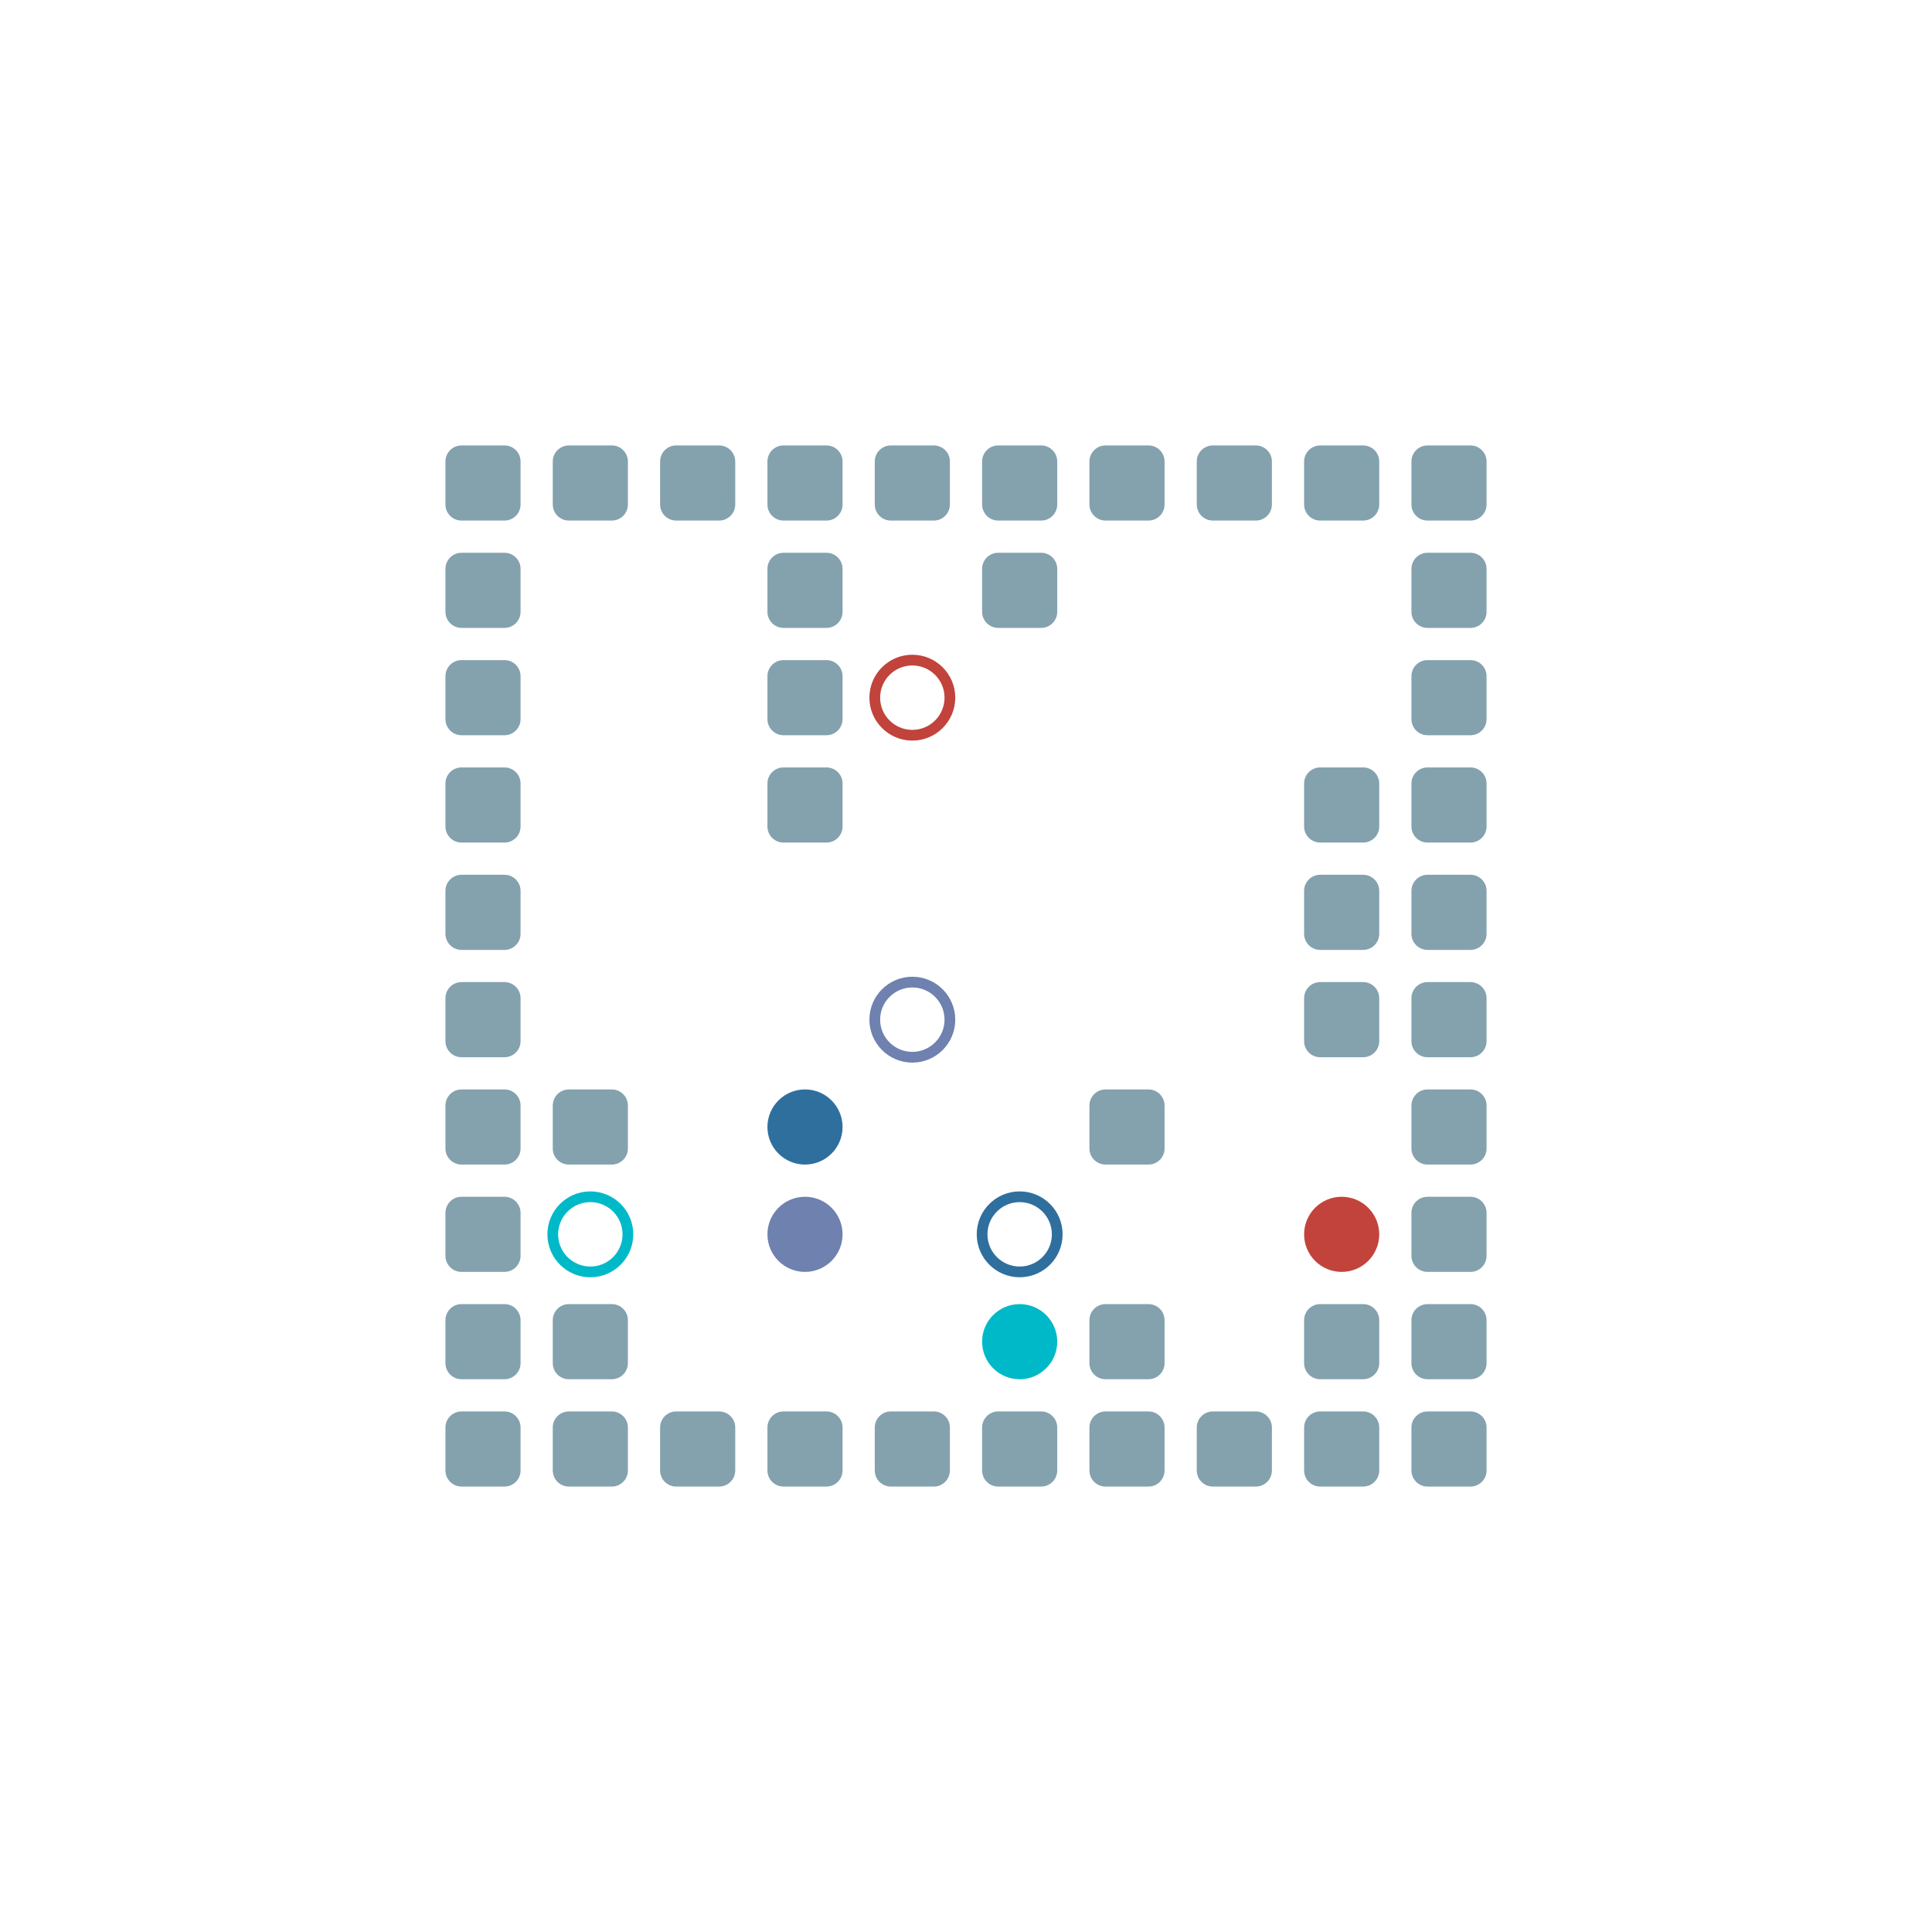
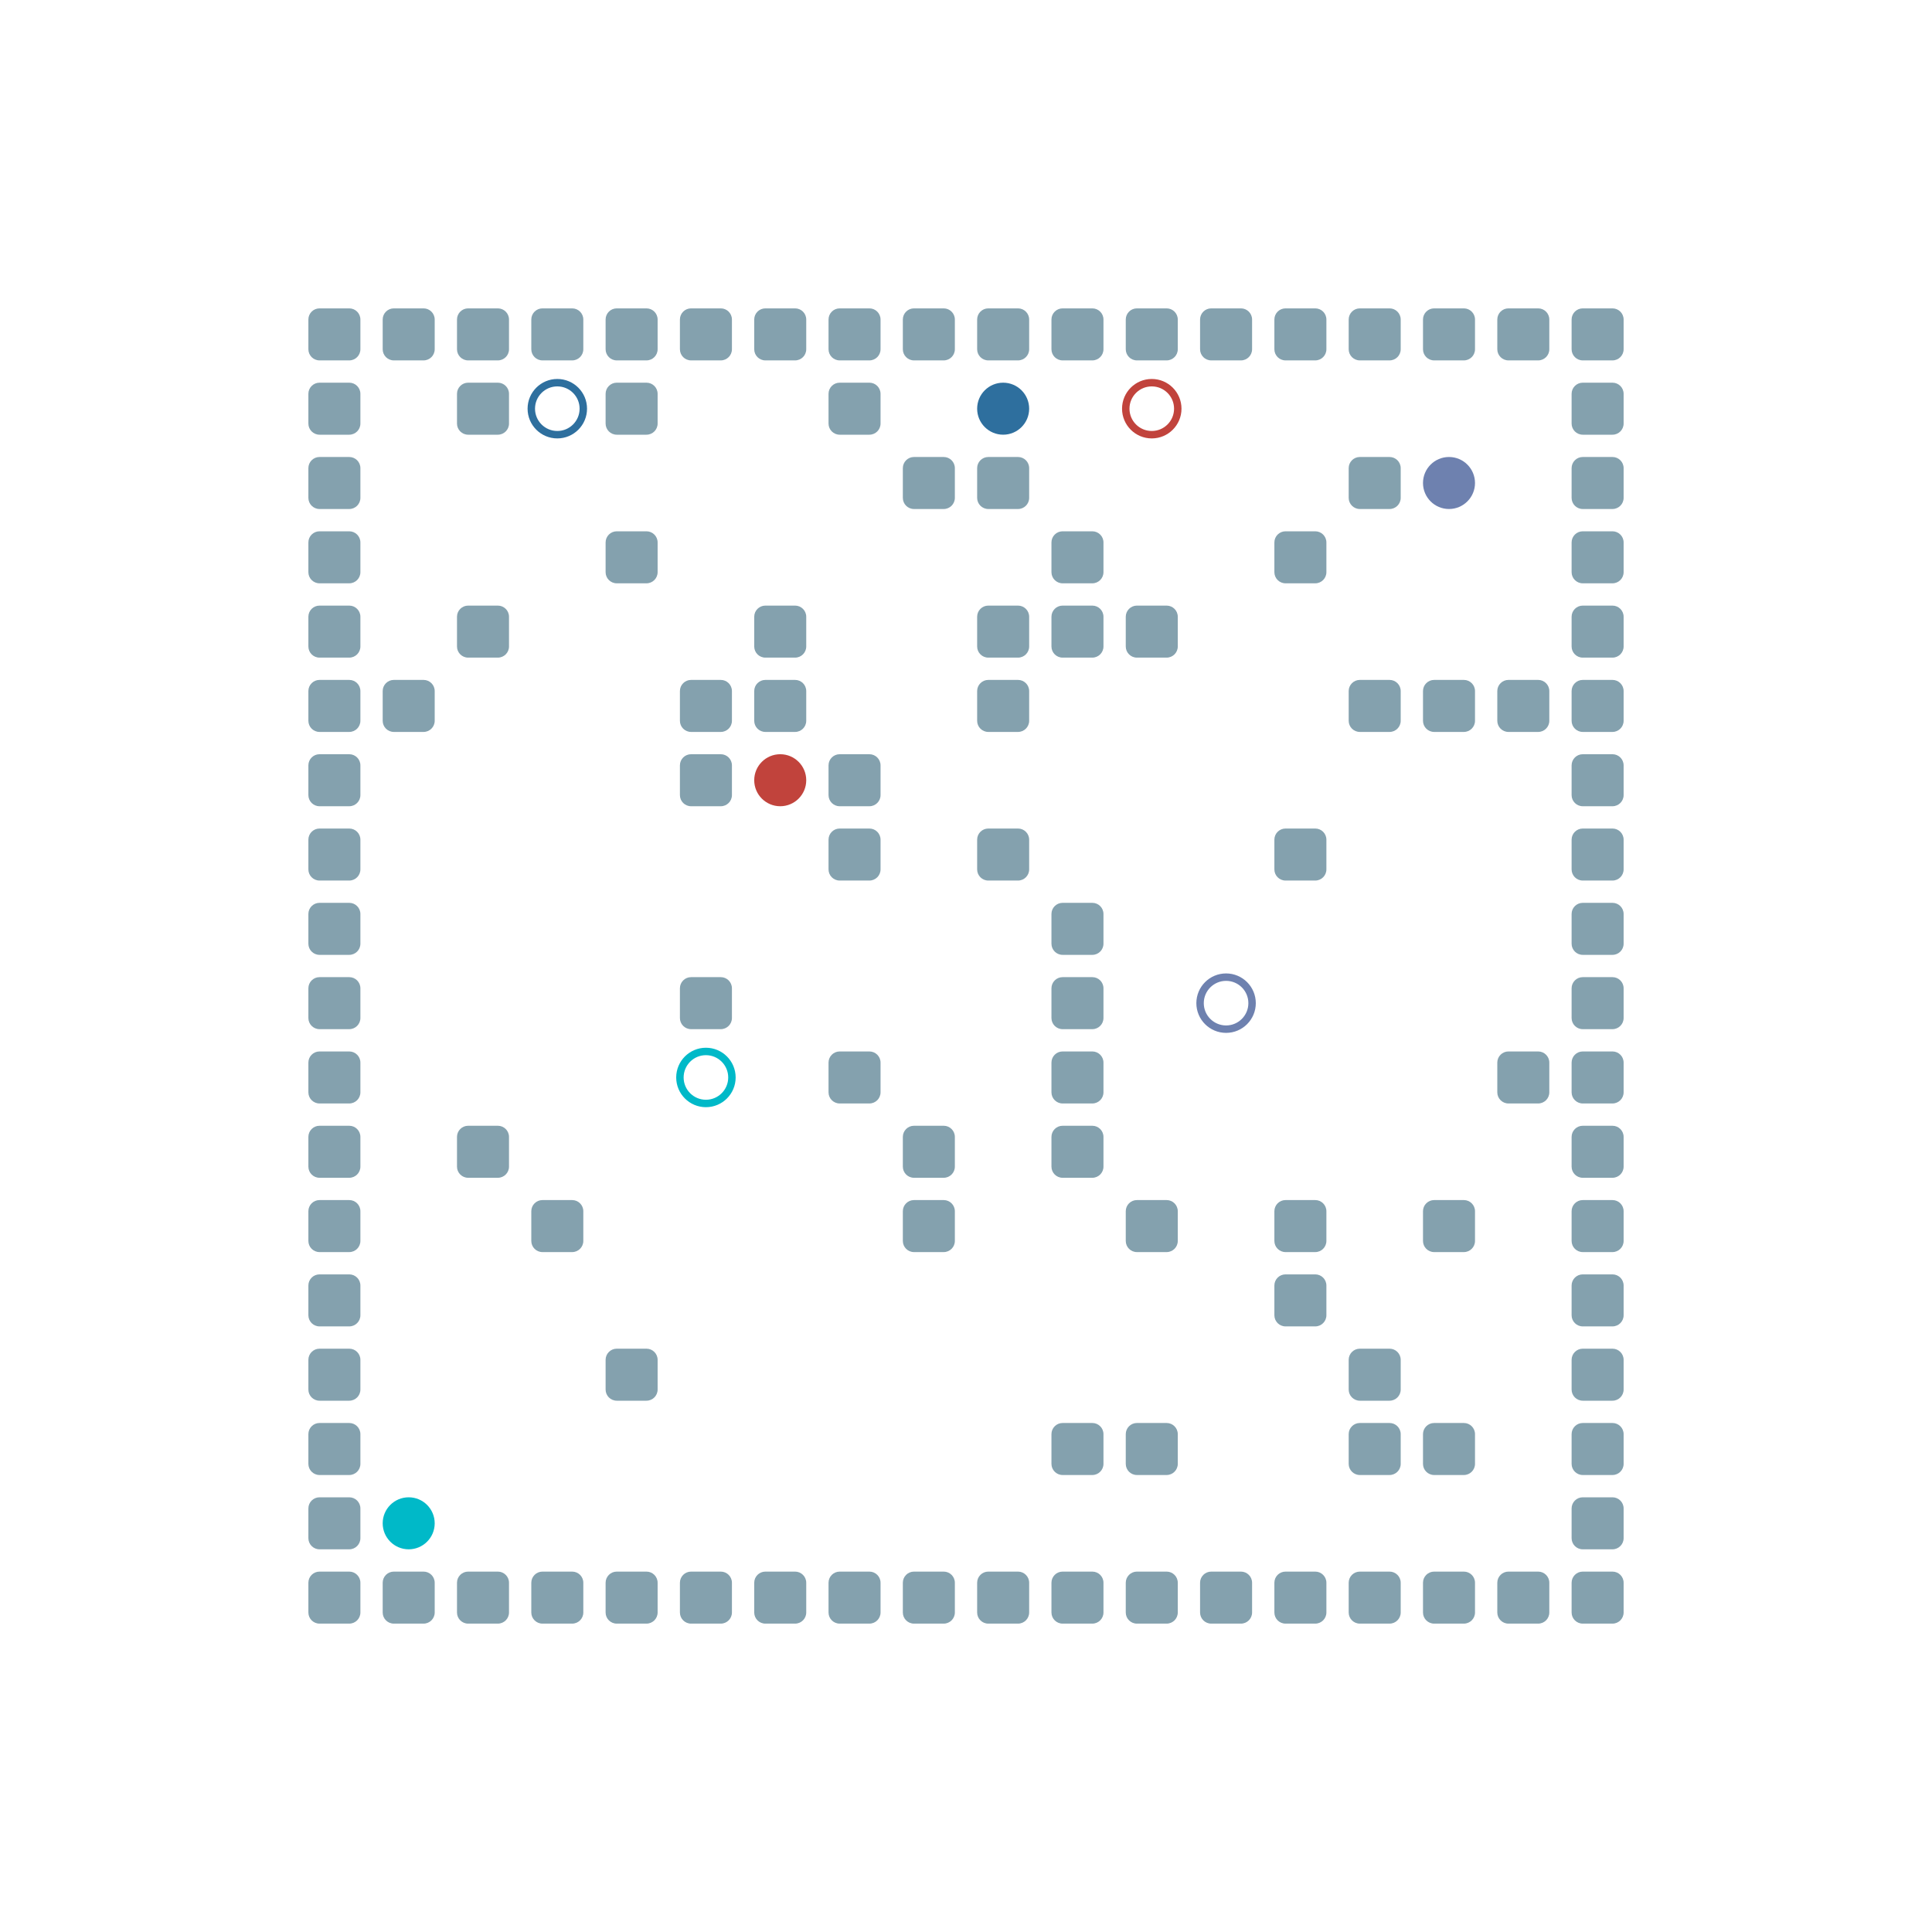
- <svg xmlns="http://www.w3.org/2000/svg" width="180" height="180" viewBox="0 -1800 1800 1800">
+ <svg xmlns="http://www.w3.org/2000/svg" width="260" height="260" viewBox="0 -2600 2600 2600">
  <defs>

</defs>
  <rect fill="#84A1AE" height="70" rx="15" width="70" x="415" y="-485" />
  <rect fill="#84A1AE" height="70" rx="15" width="70" x="415" y="-585" />
  <rect fill="#84A1AE" height="70" rx="15" width="70" x="415" y="-685" />
  <rect fill="#84A1AE" height="70" rx="15" width="70" x="415" y="-785" />
  <rect fill="#84A1AE" height="70" rx="15" width="70" x="415" y="-885" />
  <rect fill="#84A1AE" height="70" rx="15" width="70" x="415" y="-985" />
  <rect fill="#84A1AE" height="70" rx="15" width="70" x="415" y="-1085" />
  <rect fill="#84A1AE" height="70" rx="15" width="70" x="415" y="-1185" />
  <rect fill="#84A1AE" height="70" rx="15" width="70" x="415" y="-1285" />
  <rect fill="#84A1AE" height="70" rx="15" width="70" x="415" y="-1385" />
+   <rect fill="#84A1AE" height="70" rx="15" width="70" x="415" y="-1485" />
+   <rect fill="#84A1AE" height="70" rx="15" width="70" x="415" y="-1585" />
+   <rect fill="#84A1AE" height="70" rx="15" width="70" x="415" y="-1685" />
+   <rect fill="#84A1AE" height="70" rx="15" width="70" x="415" y="-1785" />
+   <rect fill="#84A1AE" height="70" rx="15" width="70" x="415" y="-1885" />
+   <rect fill="#84A1AE" height="70" rx="15" width="70" x="415" y="-1985" />
+   <rect fill="#84A1AE" height="70" rx="15" width="70" x="415" y="-2085" />
+   <rect fill="#84A1AE" height="70" rx="15" width="70" x="415" y="-2185" />
  <rect fill="#84A1AE" height="70" rx="15" width="70" x="515" y="-485" />
-   <rect fill="#84A1AE" height="70" rx="15" width="70" x="515" y="-585" />
-   <rect fill="#84A1AE" height="70" rx="15" width="70" x="515" y="-785" />
-   <rect fill="#84A1AE" height="70" rx="15" width="70" x="515" y="-1385" />
+   <rect fill="#84A1AE" height="70" rx="15" width="70" x="515" y="-1685" />
+   <rect fill="#84A1AE" height="70" rx="15" width="70" x="515" y="-2185" />
  <rect fill="#84A1AE" height="70" rx="15" width="70" x="615" y="-485" />
-   <rect fill="#84A1AE" height="70" rx="15" width="70" x="615" y="-1385" />
+   <rect fill="#84A1AE" height="70" rx="15" width="70" x="615" y="-1085" />
+   <rect fill="#84A1AE" height="70" rx="15" width="70" x="615" y="-1785" />
+   <rect fill="#84A1AE" height="70" rx="15" width="70" x="615" y="-2085" />
+   <rect fill="#84A1AE" height="70" rx="15" width="70" x="615" y="-2185" />
  <rect fill="#84A1AE" height="70" rx="15" width="70" x="715" y="-485" />
-   <rect fill="#84A1AE" height="70" rx="15" width="70" x="715" y="-1085" />
-   <rect fill="#84A1AE" height="70" rx="15" width="70" x="715" y="-1185" />
-   <rect fill="#84A1AE" height="70" rx="15" width="70" x="715" y="-1285" />
-   <rect fill="#84A1AE" height="70" rx="15" width="70" x="715" y="-1385" />
+   <rect fill="#84A1AE" height="70" rx="15" width="70" x="715" y="-985" />
+   <rect fill="#84A1AE" height="70" rx="15" width="70" x="715" y="-2185" />
  <rect fill="#84A1AE" height="70" rx="15" width="70" x="815" y="-485" />
-   <rect fill="#84A1AE" height="70" rx="15" width="70" x="815" y="-1385" />
+   <rect fill="#84A1AE" height="70" rx="15" width="70" x="815" y="-785" />
+   <rect fill="#84A1AE" height="70" rx="15" width="70" x="815" y="-1885" />
+   <rect fill="#84A1AE" height="70" rx="15" width="70" x="815" y="-2085" />
+   <rect fill="#84A1AE" height="70" rx="15" width="70" x="815" y="-2185" />
  <rect fill="#84A1AE" height="70" rx="15" width="70" x="915" y="-485" />
  <rect fill="#84A1AE" height="70" rx="15" width="70" x="915" y="-1285" />
-   <rect fill="#84A1AE" height="70" rx="15" width="70" x="915" y="-1385" />
+   <rect fill="#84A1AE" height="70" rx="15" width="70" x="915" y="-1585" />
+   <rect fill="#84A1AE" height="70" rx="15" width="70" x="915" y="-1685" />
+   <rect fill="#84A1AE" height="70" rx="15" width="70" x="915" y="-2185" />
  <rect fill="#84A1AE" height="70" rx="15" width="70" x="1015" y="-485" />
-   <rect fill="#84A1AE" height="70" rx="15" width="70" x="1015" y="-585" />
-   <rect fill="#84A1AE" height="70" rx="15" width="70" x="1015" y="-785" />
-   <rect fill="#84A1AE" height="70" rx="15" width="70" x="1015" y="-1385" />
+   <rect fill="#84A1AE" height="70" rx="15" width="70" x="1015" y="-1685" />
+   <rect fill="#84A1AE" height="70" rx="15" width="70" x="1015" y="-1785" />
+   <rect fill="#84A1AE" height="70" rx="15" width="70" x="1015" y="-2185" />
  <rect fill="#84A1AE" height="70" rx="15" width="70" x="1115" y="-485" />
-   <rect fill="#84A1AE" height="70" rx="15" width="70" x="1115" y="-1385" />
+   <rect fill="#84A1AE" height="70" rx="15" width="70" x="1115" y="-1185" />
+   <rect fill="#84A1AE" height="70" rx="15" width="70" x="1115" y="-1485" />
+   <rect fill="#84A1AE" height="70" rx="15" width="70" x="1115" y="-1585" />
+   <rect fill="#84A1AE" height="70" rx="15" width="70" x="1115" y="-2085" />
+   <rect fill="#84A1AE" height="70" rx="15" width="70" x="1115" y="-2185" />
  <rect fill="#84A1AE" height="70" rx="15" width="70" x="1215" y="-485" />
-   <rect fill="#84A1AE" height="70" rx="15" width="70" x="1215" y="-585" />
-   <rect fill="#84A1AE" height="70" rx="15" width="70" x="1215" y="-885" />
  <rect fill="#84A1AE" height="70" rx="15" width="70" x="1215" y="-985" />
  <rect fill="#84A1AE" height="70" rx="15" width="70" x="1215" y="-1085" />
-   <rect fill="#84A1AE" height="70" rx="15" width="70" x="1215" y="-1385" />
+   <rect fill="#84A1AE" height="70" rx="15" width="70" x="1215" y="-1985" />
+   <rect fill="#84A1AE" height="70" rx="15" width="70" x="1215" y="-2185" />
  <rect fill="#84A1AE" height="70" rx="15" width="70" x="1315" y="-485" />
-   <rect fill="#84A1AE" height="70" rx="15" width="70" x="1315" y="-585" />
-   <rect fill="#84A1AE" height="70" rx="15" width="70" x="1315" y="-685" />
-   <rect fill="#84A1AE" height="70" rx="15" width="70" x="1315" y="-785" />
-   <rect fill="#84A1AE" height="70" rx="15" width="70" x="1315" y="-885" />
-   <rect fill="#84A1AE" height="70" rx="15" width="70" x="1315" y="-985" />
-   <rect fill="#84A1AE" height="70" rx="15" width="70" x="1315" y="-1085" />
-   <rect fill="#84A1AE" height="70" rx="15" width="70" x="1315" y="-1185" />
-   <rect fill="#84A1AE" height="70" rx="15" width="70" x="1315" y="-1285" />
-   <rect fill="#84A1AE" height="70" rx="15" width="70" x="1315" y="-1385" />
-   <circle cx="1250" cy="-650" fill="#c1433c" r="35">
-     <animate attributeName="cy" dur="18.2s" keyTimes="0.0;0.015;0.061;0.076;0.106;0.121;0.136;0.152;0.167;0.197;0.212;0.379;0.394;0.424;0.439;0.515;0.53;0.576;0.591;0.682;0.697;0.727;0.742;0.758;0.773;0.788;1.0" repeatCount="indefinite" values="-650;-650;-650;-750;-750;-850;-950;-950;-850;-850;-750;-750;-850;-850;-950;-950;-1050;-1050;-950;-950;-850;-850;-950;-950;-1050;-1150;-1150" />
-     <animate attributeName="cx" dur="18.2s" keyTimes="0.0;0.015;0.03;0.045;0.136;0.152;0.167;0.182;0.227;0.242;0.258;0.273;0.288;0.303;0.318;0.333;0.348;0.394;0.409;0.5;0.515;0.561;0.576;0.636;0.652;0.697;0.712;0.742;0.758;1.0" repeatCount="indefinite" values="1250;1250;1250;1150;1150;1050;1050;950;950;850;750;650;750;650;650;750;850;850;750;750;650;650;550;550;650;650;750;750;850;850" />
-     <animate attributeName="visibility" dur="18.2s" keyTimes="0.0;0.015;0.773;0.788;1.0" repeatCount="indefinite" values="visible;visible;visible;hidden;hidden" />
+   <rect fill="#84A1AE" height="70" rx="15" width="70" x="1315" y="-1485" />
+   <rect fill="#84A1AE" height="70" rx="15" width="70" x="1315" y="-1685" />
+   <rect fill="#84A1AE" height="70" rx="15" width="70" x="1315" y="-1785" />
+   <rect fill="#84A1AE" height="70" rx="15" width="70" x="1315" y="-1985" />
+   <rect fill="#84A1AE" height="70" rx="15" width="70" x="1315" y="-2185" />
+   <rect fill="#84A1AE" height="70" rx="15" width="70" x="1415" y="-485" />
+   <rect fill="#84A1AE" height="70" rx="15" width="70" x="1415" y="-685" />
+   <rect fill="#84A1AE" height="70" rx="15" width="70" x="1415" y="-1085" />
+   <rect fill="#84A1AE" height="70" rx="15" width="70" x="1415" y="-1185" />
+   <rect fill="#84A1AE" height="70" rx="15" width="70" x="1415" y="-1285" />
+   <rect fill="#84A1AE" height="70" rx="15" width="70" x="1415" y="-1385" />
+   <rect fill="#84A1AE" height="70" rx="15" width="70" x="1415" y="-1785" />
+   <rect fill="#84A1AE" height="70" rx="15" width="70" x="1415" y="-1885" />
+   <rect fill="#84A1AE" height="70" rx="15" width="70" x="1415" y="-2185" />
+   <rect fill="#84A1AE" height="70" rx="15" width="70" x="1515" y="-485" />
+   <rect fill="#84A1AE" height="70" rx="15" width="70" x="1515" y="-685" />
+   <rect fill="#84A1AE" height="70" rx="15" width="70" x="1515" y="-985" />
+   <rect fill="#84A1AE" height="70" rx="15" width="70" x="1515" y="-1785" />
+   <rect fill="#84A1AE" height="70" rx="15" width="70" x="1515" y="-2185" />
+   <rect fill="#84A1AE" height="70" rx="15" width="70" x="1615" y="-485" />
+   <rect fill="#84A1AE" height="70" rx="15" width="70" x="1615" y="-2185" />
+   <rect fill="#84A1AE" height="70" rx="15" width="70" x="1715" y="-485" />
+   <rect fill="#84A1AE" height="70" rx="15" width="70" x="1715" y="-885" />
+   <rect fill="#84A1AE" height="70" rx="15" width="70" x="1715" y="-985" />
+   <rect fill="#84A1AE" height="70" rx="15" width="70" x="1715" y="-1485" />
+   <rect fill="#84A1AE" height="70" rx="15" width="70" x="1715" y="-1885" />
+   <rect fill="#84A1AE" height="70" rx="15" width="70" x="1715" y="-2185" />
+   <rect fill="#84A1AE" height="70" rx="15" width="70" x="1815" y="-485" />
+   <rect fill="#84A1AE" height="70" rx="15" width="70" x="1815" y="-685" />
+   <rect fill="#84A1AE" height="70" rx="15" width="70" x="1815" y="-785" />
+   <rect fill="#84A1AE" height="70" rx="15" width="70" x="1815" y="-1685" />
+   <rect fill="#84A1AE" height="70" rx="15" width="70" x="1815" y="-1985" />
+   <rect fill="#84A1AE" height="70" rx="15" width="70" x="1815" y="-2185" />
+   <rect fill="#84A1AE" height="70" rx="15" width="70" x="1915" y="-485" />
+   <rect fill="#84A1AE" height="70" rx="15" width="70" x="1915" y="-685" />
+   <rect fill="#84A1AE" height="70" rx="15" width="70" x="1915" y="-985" />
+   <rect fill="#84A1AE" height="70" rx="15" width="70" x="1915" y="-1685" />
+   <rect fill="#84A1AE" height="70" rx="15" width="70" x="1915" y="-2185" />
+   <rect fill="#84A1AE" height="70" rx="15" width="70" x="2015" y="-485" />
+   <rect fill="#84A1AE" height="70" rx="15" width="70" x="2015" y="-1185" />
+   <rect fill="#84A1AE" height="70" rx="15" width="70" x="2015" y="-1685" />
+   <rect fill="#84A1AE" height="70" rx="15" width="70" x="2015" y="-2185" />
+   <rect fill="#84A1AE" height="70" rx="15" width="70" x="2115" y="-485" />
+   <rect fill="#84A1AE" height="70" rx="15" width="70" x="2115" y="-585" />
+   <rect fill="#84A1AE" height="70" rx="15" width="70" x="2115" y="-685" />
+   <rect fill="#84A1AE" height="70" rx="15" width="70" x="2115" y="-785" />
+   <rect fill="#84A1AE" height="70" rx="15" width="70" x="2115" y="-885" />
+   <rect fill="#84A1AE" height="70" rx="15" width="70" x="2115" y="-985" />
+   <rect fill="#84A1AE" height="70" rx="15" width="70" x="2115" y="-1085" />
+   <rect fill="#84A1AE" height="70" rx="15" width="70" x="2115" y="-1185" />
+   <rect fill="#84A1AE" height="70" rx="15" width="70" x="2115" y="-1285" />
+   <rect fill="#84A1AE" height="70" rx="15" width="70" x="2115" y="-1385" />
+   <rect fill="#84A1AE" height="70" rx="15" width="70" x="2115" y="-1485" />
+   <rect fill="#84A1AE" height="70" rx="15" width="70" x="2115" y="-1585" />
+   <rect fill="#84A1AE" height="70" rx="15" width="70" x="2115" y="-1685" />
+   <rect fill="#84A1AE" height="70" rx="15" width="70" x="2115" y="-1785" />
+   <rect fill="#84A1AE" height="70" rx="15" width="70" x="2115" y="-1885" />
+   <rect fill="#84A1AE" height="70" rx="15" width="70" x="2115" y="-1985" />
+   <rect fill="#84A1AE" height="70" rx="15" width="70" x="2115" y="-2085" />
+   <rect fill="#84A1AE" height="70" rx="15" width="70" x="2115" y="-2185" />
+   <circle cx="1050" cy="-1550" fill="#c1433c" r="35">
+     <animate attributeName="cy" dur="36.12s" keyTimes="0.0;0.008;0.015;0.023;0.031;0.092;0.1;0.123;0.131;0.138;0.146;0.154;0.162;0.169;0.177;0.185;0.215;0.223;0.231;0.254;0.262;0.269;0.285;0.292;0.3;0.308;0.362;0.369;0.392;0.4;0.462;0.469;0.477;0.485;0.492;0.5;0.508;0.546;0.554;0.562;0.623;0.631;0.677;0.685;0.692;0.7;0.708;0.715;0.723;0.731;0.738;0.746;0.754;0.762;0.769;0.792;0.8;0.808;0.815;0.823;0.831;0.838;0.846;0.854;0.862;0.9;0.908;0.915;0.923;1.0" repeatCount="indefinite" values="-1550;-1550;-1450;-1450;-1550;-1550;-1450;-1450;-1350;-1250;-1350;-1250;-1250;-1150;-1250;-1350;-1350;-1450;-1550;-1550;-1450;-1350;-1350;-1450;-1350;-1250;-1250;-1150;-1150;-1050;-1050;-950;-1050;-1050;-1150;-1150;-1050;-1050;-950;-850;-850;-750;-750;-850;-850;-750;-650;-650;-750;-650;-750;-850;-750;-850;-750;-750;-850;-850;-950;-850;-950;-950;-850;-950;-850;-850;-950;-1050;-1150;-1150" />
+     <animate attributeName="cx" dur="36.12s" keyTimes="0.0;0.008;0.1;0.108;0.115;0.123;0.185;0.192;0.208;0.215;0.238;0.246;0.254;0.269;0.277;0.285;0.308;0.315;0.323;0.331;0.338;0.346;0.369;0.377;0.385;0.392;0.4;0.408;0.415;0.423;0.431;0.438;0.446;0.477;0.485;0.508;0.515;0.538;0.546;0.562;0.569;0.577;0.585;0.592;0.6;0.608;0.615;0.623;0.654;0.662;0.669;0.677;0.708;0.715;0.862;0.869;0.877;0.885;0.892;0.9;0.954;0.962;0.969;1.0" repeatCount="indefinite" values="1050;1050;1050;950;950;850;850;750;750;850;850;750;850;850;950;1050;1050;1150;1150;1050;1150;1050;1050;950;850;750;750;850;850;950;850;850;950;950;850;850;750;750;850;850;950;1050;950;950;850;950;850;950;950;1050;950;1050;1050;950;950;1050;950;1050;1050;950;950;850;950;950" />
+     <animate attributeName="visibility" dur="36.12s" keyTimes="0.0;0.008;1.0" repeatCount="indefinite" values="visible;visible;visible" />
  </circle>
-   <circle cx="750" cy="-750" fill="#2e6f9e" r="35">
-     <animate attributeName="cy" dur="18.2s" keyTimes="0.0;0.015;0.045;0.061;0.242;0.258;0.273;0.288;0.303;0.515;0.53;0.621;0.636;0.652;0.667;0.727;0.742;0.758;0.773;0.788;0.848;0.864;0.879;0.894;1.0" repeatCount="indefinite" values="-750;-750;-750;-650;-650;-550;-550;-650;-550;-550;-650;-650;-750;-850;-750;-750;-850;-950;-1050;-950;-950;-1050;-1050;-950;-950" />
-     <animate attributeName="cx" dur="18.2s" keyTimes="0.0;0.015;0.03;0.045;0.061;0.076;0.091;0.152;0.167;0.182;0.197;0.212;0.227;0.242;0.258;0.273;0.348;0.364;0.394;0.409;0.424;0.439;0.455;0.47;0.485;0.53;0.545;0.561;0.682;0.697;0.788;0.803;0.818;0.833;0.848;0.894;0.909;0.924;0.939;0.955;0.97;0.985;1.0" repeatCount="indefinite" values="750;750;850;750;750;650;550;550;650;550;550;650;650;750;750;650;650;750;750;650;750;750;850;850;750;750;650;750;750;650;650;750;750;650;550;550;650;750;850;950;1050;1150;1150" />
-     <animate attributeName="visibility" dur="18.2s" keyTimes="0.0;0.015;1.0" repeatCount="indefinite" values="visible;visible;visible" />
+   <circle cx="1350" cy="-2050" fill="#2e6f9e" r="35">
+     <animate attributeName="cy" dur="36.12s" keyTimes="0.0;0.008;0.038;0.046;0.054;0.062;0.108;0.115;0.185;0.192;0.238;0.246;0.262;0.269;0.469;0.477;0.485;0.492;0.5;0.508;0.515;0.531;0.538;0.554;0.562;0.569;0.577;0.585;0.592;0.6;0.638;0.646;0.654;0.777;0.785;0.877;0.885;0.9;0.908;0.946;0.954;1.0" repeatCount="indefinite" values="-2050;-2050;-2050;-1950;-1950;-2050;-2050;-1950;-1950;-1850;-1850;-1950;-1950;-2050;-2050;-1950;-1950;-1850;-1850;-1950;-2050;-2050;-1950;-1950;-2050;-1950;-2050;-1950;-1950;-2050;-2050;-1950;-2050;-2050;-1950;-1950;-2050;-2050;-1950;-1950;-2050;-2050" />
+     <animate attributeName="cx" dur="36.12s" keyTimes="0.0;0.008;0.031;0.038;0.085;0.092;0.1;0.108;0.177;0.185;0.223;0.231;0.246;0.254;0.262;0.269;0.277;0.285;0.292;0.3;0.308;0.315;0.323;0.331;0.338;0.346;0.354;0.362;0.392;0.4;0.408;0.415;0.423;0.431;0.446;0.454;0.462;0.469;0.477;0.485;0.515;0.523;0.531;0.538;0.546;0.585;0.592;0.631;0.638;0.662;0.669;0.677;0.692;0.7;0.708;0.723;0.731;0.738;0.746;0.785;0.792;0.8;0.808;0.815;0.908;0.915;0.923;0.931;0.962;0.969;0.977;1.0" repeatCount="indefinite" values="1350;1350;1350;1450;1450;1350;1350;1450;1450;1550;1550;1650;1650;1550;1650;1650;1750;1750;1850;1850;1750;1850;1750;1650;1750;1850;1850;1750;1750;1650;1750;1850;1850;1950;1950;1850;1850;1750;1750;1650;1650;1750;1650;1650;1550;1550;1650;1650;1550;1550;1450;1350;1350;1450;1350;1350;1450;1550;1650;1650;1550;1650;1550;1450;1450;1550;1450;1550;1550;1450;1350;1350" />
+     <animate attributeName="visibility" dur="36.12s" keyTimes="0.0;0.008;1.0" repeatCount="indefinite" values="visible;visible;visible" />
  </circle>
-   <circle cx="750" cy="-650" fill="#6e81af" r="35">
-     <animate attributeName="cy" dur="18.2s" keyTimes="0.0;0.015;0.091;0.106;0.136;0.152;0.439;0.455;0.47;0.485;0.652;0.667;0.697;0.712;0.727;0.742;0.864;0.879;0.894;0.909;0.924;0.939;0.97;0.985;1.0" repeatCount="indefinite" values="-650;-650;-650;-750;-750;-650;-650;-750;-650;-550;-550;-650;-650;-550;-550;-650;-650;-750;-750;-650;-650;-550;-550;-650;-650" />
-     <animate attributeName="cx" dur="18.2s" keyTimes="0.0;0.015;0.03;0.045;0.061;0.076;0.182;0.197;0.212;0.227;0.242;0.303;0.318;0.333;0.379;0.394;0.409;0.424;0.439;0.485;0.5;0.515;0.53;0.682;0.697;0.773;0.788;0.803;0.818;0.833;0.848;0.909;0.924;0.955;0.97;1.0" repeatCount="indefinite" values="750;750;850;950;850;950;950;1050;1050;1150;1050;1050;1150;1050;1050;950;850;850;950;950;850;850;750;750;650;650;550;550;650;650;750;750;650;650;750;750" />
-     <animate attributeName="visibility" dur="18.2s" keyTimes="0.0;0.015;1.0" repeatCount="indefinite" values="visible;visible;visible" />
+   <circle cx="1950" cy="-1950" fill="#6e81af" r="35">
+     <animate attributeName="cy" dur="36.12s" keyTimes="0.0;0.008;0.031;0.038;0.054;0.062;0.069;0.077;0.085;0.115;0.123;0.131;0.138;0.154;0.162;0.177;0.185;0.192;0.2;0.208;0.215;0.231;0.238;0.246;0.254;0.3;0.308;0.315;0.323;0.331;0.338;0.346;0.362;0.369;0.377;0.385;0.431;0.438;0.462;0.469;0.477;0.531;0.538;0.546;0.554;0.562;0.585;0.592;0.638;0.646;0.708;0.715;0.723;0.731;0.769;0.777;0.785;0.792;0.8;0.808;0.823;0.831;0.846;0.854;0.908;0.915;0.962;0.969;1.0" repeatCount="indefinite" values="-1950;-1950;-1950;-2050;-2050;-1950;-1950;-2050;-1950;-1950;-2050;-2050;-1950;-1950;-2050;-2050;-1950;-1950;-1850;-1850;-1750;-1750;-1850;-1850;-1950;-1950;-1850;-1750;-1850;-1850;-1950;-1850;-1850;-1750;-1750;-1850;-1850;-1950;-1950;-1850;-1750;-1750;-1850;-1950;-1950;-2050;-2050;-1950;-1950;-1850;-1850;-1750;-1750;-1850;-1850;-1950;-1950;-1850;-1850;-1950;-1950;-1850;-1850;-1750;-1750;-1850;-1850;-1750;-1750" />
+     <animate attributeName="cx" dur="36.12s" keyTimes="0.0;0.008;0.015;0.023;0.138;0.146;0.162;0.169;0.177;0.185;0.192;0.2;0.208;0.223;0.231;0.238;0.246;0.254;0.262;0.269;0.277;0.285;0.292;0.3;0.346;0.354;0.362;0.415;0.423;0.438;0.446;0.454;0.508;0.515;0.523;0.531;0.569;0.577;0.592;0.6;0.608;0.646;0.654;0.662;0.669;0.677;0.685;0.7;0.708;0.715;0.723;0.746;0.754;0.762;0.769;0.808;0.815;0.823;0.862;0.869;0.877;0.892;0.9;0.908;0.923;0.931;0.938;0.946;0.954;0.977;0.985;1.0" repeatCount="indefinite" values="1950;1950;1950;2050;2050;1950;1950;1850;1950;1950;2050;2050;1950;1950;1850;1850;1950;1950;2050;1950;2050;2050;1950;2050;2050;1950;1850;1850;1950;1950;2050;1950;1950;2050;2050;1950;1950;2050;2050;1950;2050;2050;1950;1950;2050;1950;1850;1850;1950;1950;1850;1850;1950;1950;2050;2050;1950;2050;2050;1950;1850;1850;1750;1850;1850;1950;1850;1950;1850;1850;1750;1750" />
+     <animate attributeName="visibility" dur="36.12s" keyTimes="0.0;0.008;1.0" repeatCount="indefinite" values="visible;visible;visible" />
  </circle>
-   <circle cx="950" cy="-550" fill="#00b9c8" r="35">
-     <animate attributeName="cy" dur="18.2s" keyTimes="0.0;0.015;0.061;0.076;0.121;0.136;0.182;0.197;0.227;0.242;0.273;0.288;0.379;0.394;0.424;0.439;0.47;0.485;0.5;0.515;0.545;0.561;0.576;0.591;0.636;0.652;0.667;0.682;0.697;0.712;0.727;0.818;0.833;0.864;0.879;0.894;0.909;0.924;0.939;0.955;0.97;1.0" repeatCount="indefinite" values="-550;-550;-550;-650;-650;-750;-750;-650;-650;-550;-550;-650;-650;-550;-550;-650;-650;-750;-650;-750;-750;-650;-650;-550;-550;-650;-650;-750;-650;-650;-550;-550;-650;-650;-750;-750;-850;-750;-750;-850;-750;-750" />
-     <animate attributeName="cx" dur="18.2s" keyTimes="0.0;0.015;0.045;0.061;0.091;0.106;0.121;0.152;0.167;0.242;0.258;0.273;0.288;0.303;0.318;0.333;0.348;0.455;0.47;0.515;0.53;0.621;0.636;0.742;0.758;0.773;0.788;0.803;0.818;0.924;0.939;0.97;0.985;1.0" repeatCount="indefinite" values="950;950;950;850;850;950;850;850;950;950;850;750;750;850;950;950;850;850;750;750;850;850;950;950;850;950;850;750;850;850;950;950;850;850" />
-     <animate attributeName="visibility" dur="18.2s" keyTimes="0.0;0.015;1.0" repeatCount="indefinite" values="visible;visible;visible" />
+   <circle cx="550" cy="-550" fill="#00b9c8" r="35">
+     <animate attributeName="cy" dur="36.12s" keyTimes="0.0;0.008;0.077;0.085;0.092;0.108;0.115;0.146;0.154;0.169;0.177;0.185;0.231;0.238;0.254;0.262;0.277;0.285;0.292;0.315;0.323;0.369;0.377;0.408;0.415;0.423;0.431;0.454;0.462;0.469;0.477;0.485;0.492;0.5;0.508;0.515;0.538;0.546;0.554;0.585;0.592;0.608;0.615;0.638;0.646;0.662;0.669;0.677;0.685;0.692;0.7;0.708;0.754;0.762;0.769;0.777;0.785;0.8;0.808;0.815;0.846;0.854;0.862;0.869;0.892;0.9;0.931;0.938;0.946;0.954;0.985;0.992;1.0" repeatCount="indefinite" values="-550;-550;-550;-650;-750;-750;-850;-850;-750;-750;-850;-750;-750;-650;-650;-750;-750;-650;-550;-550;-650;-650;-550;-550;-650;-650;-750;-750;-650;-550;-550;-650;-750;-850;-950;-850;-850;-750;-650;-650;-550;-550;-650;-650;-750;-750;-850;-850;-750;-650;-750;-650;-650;-550;-550;-650;-750;-750;-850;-950;-950;-850;-850;-750;-750;-650;-650;-750;-650;-750;-750;-850;-850" />
+     <animate attributeName="cx" dur="36.12s" keyTimes="0.0;0.008;0.015;0.023;0.054;0.062;0.092;0.1;0.108;0.115;0.123;0.131;0.138;0.146;0.185;0.192;0.2;0.208;0.215;0.246;0.254;0.262;0.269;0.277;0.3;0.308;0.315;0.377;0.385;0.392;0.4;0.408;0.469;0.477;0.515;0.523;0.531;0.538;0.562;0.569;0.592;0.6;0.608;0.615;0.623;0.631;0.638;0.646;0.654;0.708;0.715;0.731;0.738;0.746;0.754;0.815;0.823;0.831;0.854;0.862;0.869;0.877;0.9;0.908;0.915;0.923;0.962;0.969;1.0" repeatCount="indefinite" values="550;550;650;750;750;650;650;750;650;650;750;750;650;750;750;650;750;650;750;750;650;650;550;650;650;750;850;850;750;650;650;550;550;650;650;550;550;650;650;550;550;650;550;550;650;750;650;650;750;750;850;850;750;650;550;550;650;550;550;650;650;550;550;650;550;650;650;550;550" />
+     <animate attributeName="visibility" dur="36.12s" keyTimes="0.0;0.008;1.0" repeatCount="indefinite" values="visible;visible;visible" />
  </circle>
-   <circle cx="850" cy="-1150" fill="none" r="35" stroke="#c1433c" stroke-width="10">
-     <animate attributeName="visibility" dur="18.2s" keyTimes="0.0;0.015;0.773;0.788;1.0" repeatCount="indefinite" values="visible;visible;visible;hidden;hidden" />
+   <circle cx="1550" cy="-2050" fill="none" r="35" stroke="#c1433c" stroke-width="10">
+     <animate attributeName="visibility" dur="36.12s" keyTimes="0.0;0.008;1.0" repeatCount="indefinite" values="visible;visible;visible" />
  </circle>
-   <circle cx="950" cy="-650" fill="none" r="35" stroke="#2e6f9e" stroke-width="10">
-     <animate attributeName="visibility" dur="18.2s" keyTimes="0.0;0.015;1.0" repeatCount="indefinite" values="visible;visible;visible" />
+   <circle cx="750" cy="-2050" fill="none" r="35" stroke="#2e6f9e" stroke-width="10">
+     <animate attributeName="visibility" dur="36.12s" keyTimes="0.0;0.008;1.0" repeatCount="indefinite" values="visible;visible;visible" />
  </circle>
-   <circle cx="850" cy="-850" fill="none" r="35" stroke="#6e81af" stroke-width="10">
-     <animate attributeName="visibility" dur="18.2s" keyTimes="0.0;0.015;1.0" repeatCount="indefinite" values="visible;visible;visible" />
+   <circle cx="1650" cy="-1250" fill="none" r="35" stroke="#6e81af" stroke-width="10">
+     <animate attributeName="visibility" dur="36.12s" keyTimes="0.0;0.008;1.0" repeatCount="indefinite" values="visible;visible;visible" />
  </circle>
-   <circle cx="550" cy="-650" fill="none" r="35" stroke="#00b9c8" stroke-width="10">
-     <animate attributeName="visibility" dur="18.2s" keyTimes="0.0;0.015;1.0" repeatCount="indefinite" values="visible;visible;visible" />
+   <circle cx="950" cy="-1150" fill="none" r="35" stroke="#00b9c8" stroke-width="10">
+     <animate attributeName="visibility" dur="36.12s" keyTimes="0.0;0.008;1.0" repeatCount="indefinite" values="visible;visible;visible" />
  </circle>
</svg>
